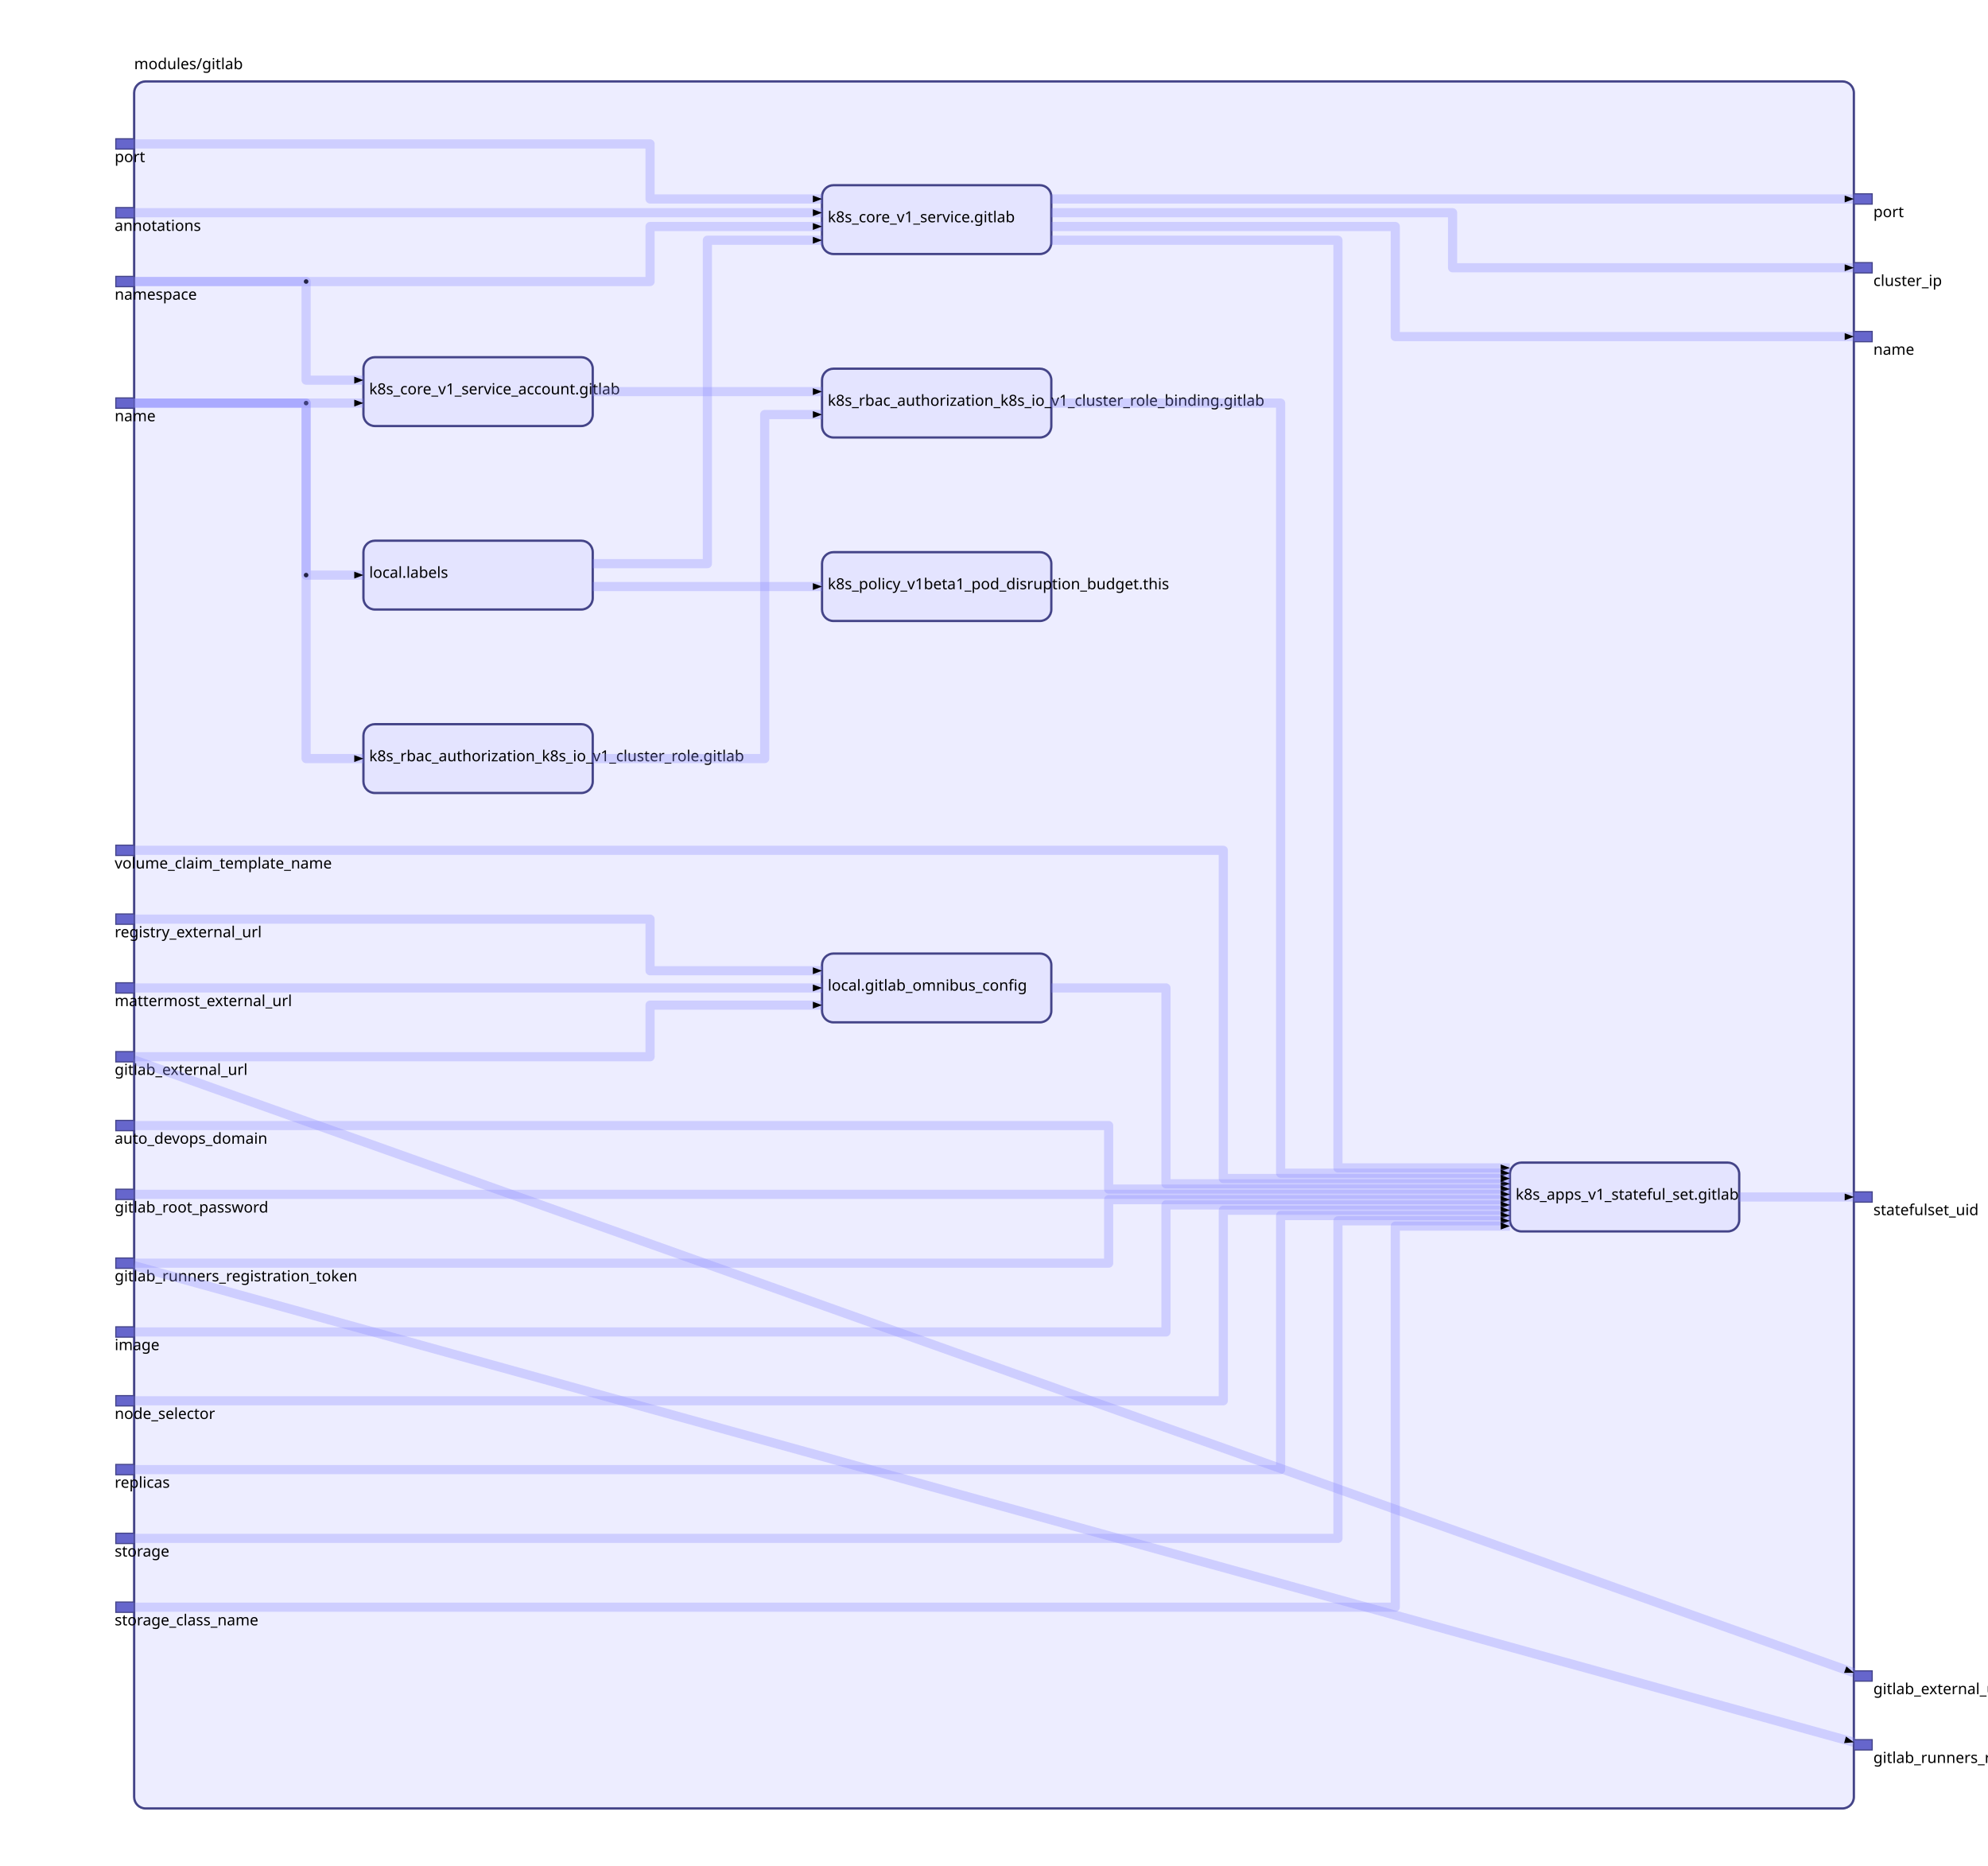
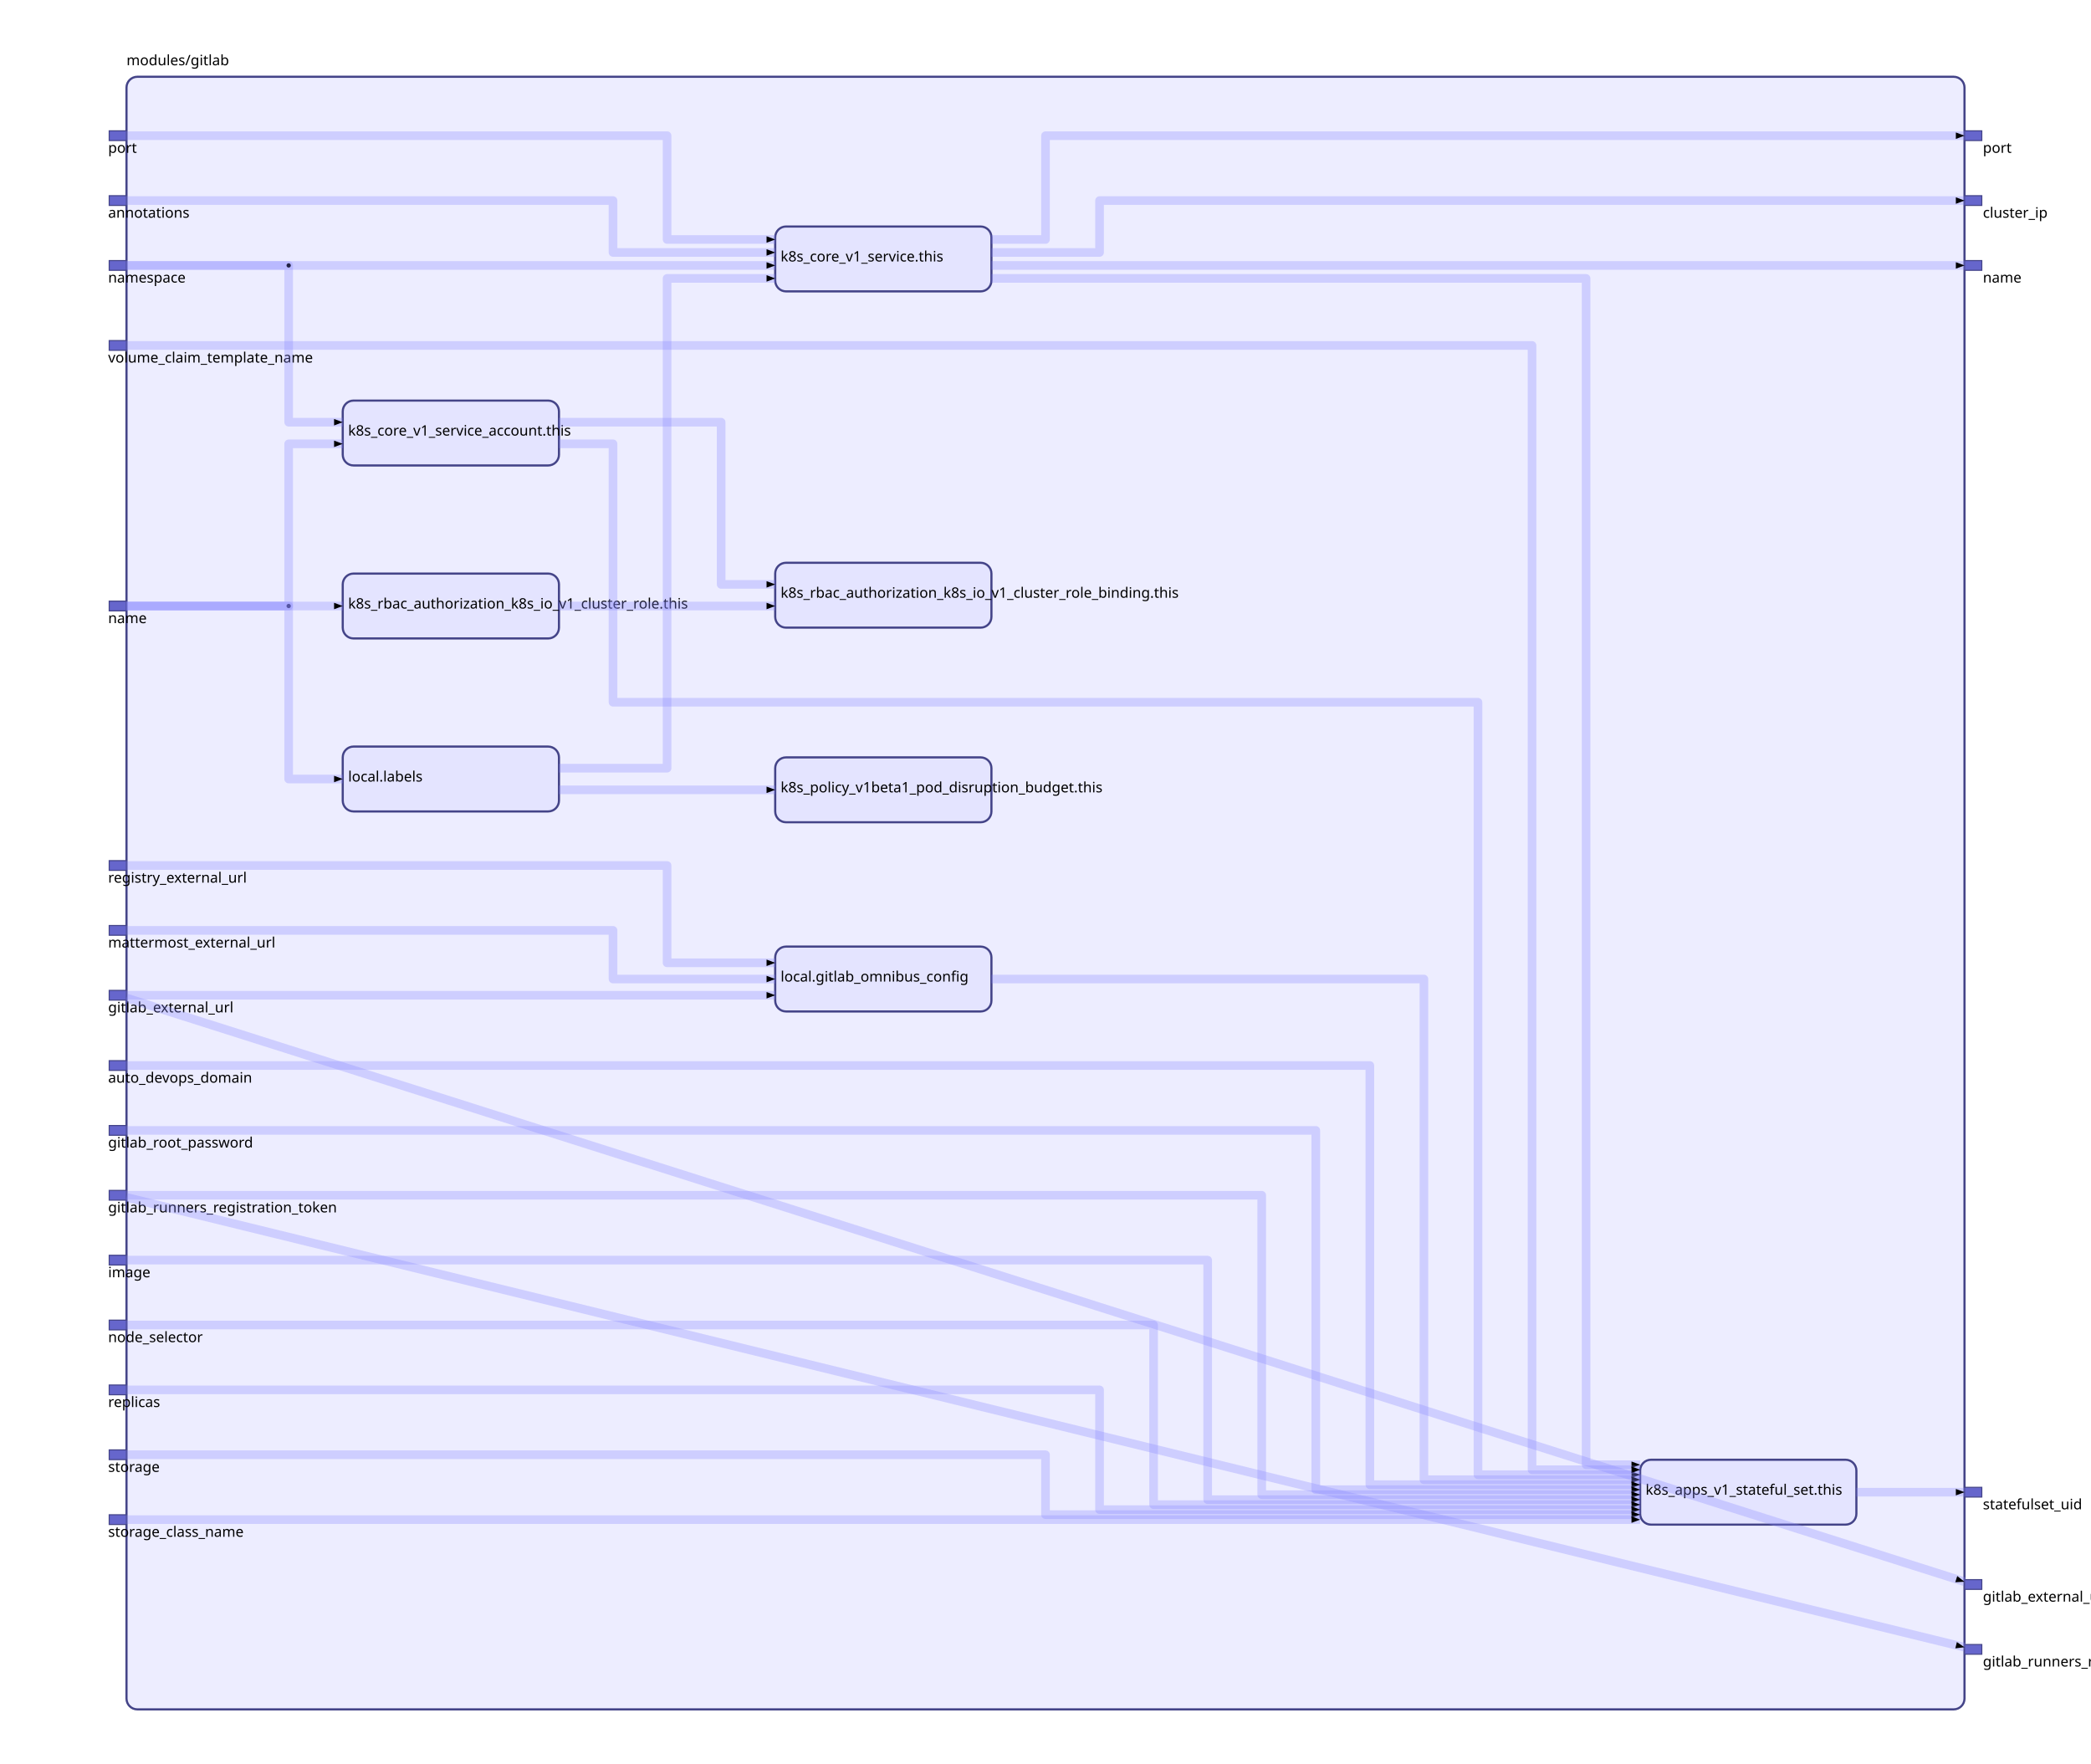
- <svg xmlns="http://www.w3.org/2000/svg" id="sprotty_1" class="sprotty-graph sprotty" tabindex="1002" viewBox="0 0 1734 1627">
+ <svg xmlns="http://www.w3.org/2000/svg" id="sprotty_1" class="sprotty-graph sprotty" tabindex="1002" viewBox="0 0 1934 1631">
  <style>
.elknode {
    stroke: #448;
    stroke-width: 2;
    fill: #ddf;
    fill-opacity: 0.5;
}

.elkport {
    stroke: #448;
    stroke-width: 1;
    fill: #66c;
}

.elkedge {
    fill: none;
    stroke: #88f;
    stroke-width: 8;
    stroke-opacity: 0.3;
    pointer-events: stroke;
    stroke-linejoin: round;
}

.elkedge:hover {
    stroke: #448;
    stroke-width: 8;
    stroke-opacity: 1;
    stroke-dasharray: 16px;
    stroke-dashoffset: 32px;
    animation: stroke 0.5s linear infinite;
}

@keyframes stroke {
    to {
        stroke-dashoffset: 0;
    }
}

.elkedge.arrow {
    fill: #336;
}

.elklabel {
    stroke-width: 0;
    stroke: #000;
    fill: #000;
    font-family: sans-serif;
    font-size: 10pt;
    dominant-baseline: hanging;
}

.elklabel:hover {
    font-size: 24pt;
}

.elkjunction {
    stroke: none;
    fill: #224;
}

.selected &gt; rect {
    stroke-width: 3;
}

.mouseover {
    stroke: #88f;
}
/*
 * Copyright (C) 2017 TypeFox and others.
 *
 * Licensed under the Apache License, Version 2.0 (the "License"); you may not use this file except in compliance with the License.
 * You may obtain a copy of the License at http://www.apache.org/licenses/LICENSE-2.0
 */

.sprotty {
    padding: 0px;
    font-family: "Helvetica Neue", Helvetica, Arial, sans-serif;
}

.sprotty-hidden {
    display: block;
    position: absolute;
    width: 0px;
    height: 0px;
}

.sprotty-popup {
    font-family: "Helvetica Neue", Helvetica, Arial, sans-serif;
    position: absolute;
    background: white;
    border-radius: 5px;
    border: 1px solid;
    max-width: 400px;
    min-width: 100px;
}

.sprotty-popup &gt; div {
    margin: 10px;
}

.sprotty-popup-closed {
    display: none;
}
</style>
  <g transform="scale(1) translate(0,0)">
    <g id="sprotty_3" transform="translate(117, 71)" opacity="1">
-       <rect class="elknode" x="0" y="0" rx="10" width="1500" height="1506" />
-       <g id="sprotty_5" transform="translate(1200, 942.8077)" opacity="1">
-         <rect class="elknode" x="0" y="0" rx="10" width="200" height="60" />
-         <text id="sprotty_6" class="elklabel" transform="translate(5, 22) translate(0, 0)" opacity="1">k8s_apps_v1_stateful_set.gitlab</text>
-       </g>
-       <g id="sprotty_7" transform="translate(600, 90.5)" opacity="1">
-         <rect class="elknode" x="0" y="0" rx="10" width="200" height="60" />
-         <text id="sprotty_8" class="elklabel" transform="translate(5, 22) translate(0, 0)" opacity="1">k8s_core_v1_service.gitlab</text>
-       </g>
-       <g id="sprotty_9" transform="translate(200, 240.5)" opacity="1">
-         <rect class="elknode" x="0" y="0" rx="10" width="200" height="60" />
-         <text id="sprotty_10" class="elklabel" transform="translate(5, 22) translate(0, 0)" opacity="1">k8s_core_v1_service_account.gitlab</text>
-       </g>
-       <g id="sprotty_11" transform="translate(600, 410.5)" opacity="1">
+       <rect class="elknode" x="0" y="0" rx="10" width="1700" height="1510" />
+       <g id="sprotty_5" transform="translate(1400, 1279.115)" opacity="1">
+         <rect class="elknode" x="0" y="0" rx="10" width="200" height="60" />
+         <text id="sprotty_6" class="elklabel" transform="translate(5, 22) translate(0, 0)" opacity="1">k8s_apps_v1_stateful_set.this</text>
+       </g>
+       <g id="sprotty_7" transform="translate(600, 138.5)" opacity="1">
+         <rect class="elknode" x="0" y="0" rx="10" width="200" height="60" />
+         <text id="sprotty_8" class="elklabel" transform="translate(5, 22) translate(0, 0)" opacity="1">k8s_core_v1_service.this</text>
+       </g>
+       <g id="sprotty_9" transform="translate(200, 299.5)" opacity="1">
+         <rect class="elknode" x="0" y="0" rx="10" width="200" height="60" />
+         <text id="sprotty_10" class="elklabel" transform="translate(5, 22) translate(0, 0)" opacity="1">k8s_core_v1_service_account.this</text>
+       </g>
+       <g id="sprotty_11" transform="translate(600, 629.5)" opacity="1">
        <rect class="elknode" x="0" y="0" rx="10" width="200" height="60" />
        <text id="sprotty_12" class="elklabel" transform="translate(5, 22) translate(0, 0)" opacity="1">k8s_policy_v1beta1_pod_disruption_budget.this</text>
      </g>
-       <g id="sprotty_13" transform="translate(200, 560.5)" opacity="1">
-         <rect class="elknode" x="0" y="0" rx="10" width="200" height="60" />
-         <text id="sprotty_14" class="elklabel" transform="translate(5, 22) translate(0, 0)" opacity="1">k8s_rbac_authorization_k8s_io_v1_cluster_role.gitlab</text>
-       </g>
-       <g id="sprotty_15" transform="translate(600, 250.5)" opacity="1">
-         <rect class="elknode" x="0" y="0" rx="10" width="200" height="60" />
-         <text id="sprotty_16" class="elklabel" transform="translate(5, 22) translate(0, 0)" opacity="1">k8s_rbac_authorization_k8s_io_v1_cluster_role_binding.gitlab</text>
-       </g>
-       <g id="sprotty_19" transform="translate(600, 760.5)" opacity="1">
+       <g id="sprotty_13" transform="translate(200, 459.5)" opacity="1">
+         <rect class="elknode" x="0" y="0" rx="10" width="200" height="60" />
+         <text id="sprotty_14" class="elklabel" transform="translate(5, 22) translate(0, 0)" opacity="1">k8s_rbac_authorization_k8s_io_v1_cluster_role.this</text>
+       </g>
+       <g id="sprotty_15" transform="translate(600, 449.5)" opacity="1">
+         <rect class="elknode" x="0" y="0" rx="10" width="200" height="60" />
+         <text id="sprotty_16" class="elklabel" transform="translate(5, 22) translate(0, 0)" opacity="1">k8s_rbac_authorization_k8s_io_v1_cluster_role_binding.this</text>
+       </g>
+       <g id="sprotty_19" transform="translate(600, 804.5)" opacity="1">
        <rect class="elknode" x="0" y="0" rx="10" width="200" height="60" />
        <text id="sprotty_20" class="elklabel" transform="translate(5, 22) translate(0, 0)" opacity="1">local.gitlab_omnibus_config</text>
      </g>
-       <g id="sprotty_49" transform="translate(200, 400.5)" opacity="1">
+       <g id="sprotty_49" transform="translate(200, 619.5)" opacity="1">
        <rect class="elknode" x="0" y="0" rx="10" width="200" height="60" />
        <text id="sprotty_50" class="elklabel" transform="translate(5, 22) translate(0, 0)" opacity="1">local.labels</text>
      </g>
-       <g id="sprotty_22" transform="translate(-16, 906)" opacity="1">
+       <g id="sprotty_22" transform="translate(-16, 910)" opacity="1">
        <rect class="elkport" x="0" y="0" width="16" height="9" />
        <text id="sprotty_23" class="elklabel" transform="translate(-1, 10) translate(0, 0)" opacity="1">auto_devops_domain</text>
      </g>
-       <g id="sprotty_25" transform="translate(-16, 966)" opacity="1">
+       <g id="sprotty_25" transform="translate(-16, 970)" opacity="1">
        <rect class="elkport" x="0" y="0" width="16" height="9" />
        <text id="sprotty_26" class="elklabel" transform="translate(-1, 10) translate(0, 0)" opacity="1">gitlab_root_password</text>
      </g>
-       <g id="sprotty_28" transform="translate(-16, 1026)" opacity="1">
+       <g id="sprotty_28" transform="translate(-16, 1030)" opacity="1">
        <rect class="elkport" x="0" y="0" width="16" height="9" />
        <text id="sprotty_29" class="elklabel" transform="translate(-1, 10) translate(0, 0)" opacity="1">gitlab_runners_registration_token</text>
      </g>
-       <g id="sprotty_31" transform="translate(-16, 1086)" opacity="1">
+       <g id="sprotty_31" transform="translate(-16, 1090)" opacity="1">
        <rect class="elkport" x="0" y="0" width="16" height="9" />
        <text id="sprotty_32" class="elklabel" transform="translate(-1, 10) translate(0, 0)" opacity="1">image</text>
      </g>
-       <g id="sprotty_34" transform="translate(-16, 1146)" opacity="1">
+       <g id="sprotty_34" transform="translate(-16, 1150)" opacity="1">
        <rect class="elkport" x="0" y="0" width="16" height="9" />
        <text id="sprotty_35" class="elklabel" transform="translate(-1, 10) translate(0, 0)" opacity="1">node_selector</text>
      </g>
-       <g id="sprotty_37" transform="translate(-16, 1206)" opacity="1">
+       <g id="sprotty_37" transform="translate(-16, 1210)" opacity="1">
        <rect class="elkport" x="0" y="0" width="16" height="9" />
        <text id="sprotty_38" class="elklabel" transform="translate(-1, 10) translate(0, 0)" opacity="1">replicas</text>
      </g>
-       <g id="sprotty_40" transform="translate(-16, 1266)" opacity="1">
+       <g id="sprotty_40" transform="translate(-16, 1270)" opacity="1">
        <rect class="elkport" x="0" y="0" width="16" height="9" />
        <text id="sprotty_41" class="elklabel" transform="translate(-1, 10) translate(0, 0)" opacity="1">storage</text>
      </g>
-       <g id="sprotty_43" transform="translate(-16, 1326)" opacity="1">
+       <g id="sprotty_43" transform="translate(-16, 1330)" opacity="1">
        <rect class="elkport" x="0" y="0" width="16" height="9" />
        <text id="sprotty_44" class="elklabel" transform="translate(-1, 10) translate(0, 0)" opacity="1">storage_class_name</text>
      </g>
-       <g id="sprotty_46" transform="translate(-16, 666)" opacity="1">
+       <g id="sprotty_46" transform="translate(-16, 244)" opacity="1">
        <rect class="elkport" x="0" y="0" width="16" height="9" />
        <text id="sprotty_47" class="elklabel" transform="translate(-1, 10) translate(0, 0)" opacity="1">volume_claim_template_name</text>
      </g>
      <g id="sprotty_52" transform="translate(-16, 110)" opacity="1">
        <rect class="elkport" x="0" y="0" width="16" height="9" />
        <text id="sprotty_53" class="elklabel" transform="translate(-1, 10) translate(0, 0)" opacity="1">annotations</text>
      </g>
      <g id="sprotty_55" transform="translate(-16, 170)" opacity="1">
        <rect class="elkport" x="0" y="0" width="16" height="9" />
        <text id="sprotty_56" class="elklabel" transform="translate(-1, 10) translate(0, 0)" opacity="1">namespace</text>
      </g>
      <g id="sprotty_58" transform="translate(-16, 50)" opacity="1">
        <rect class="elkport" x="0" y="0" width="16" height="9" />
        <text id="sprotty_59" class="elklabel" transform="translate(-1, 10) translate(0, 0)" opacity="1">port</text>
      </g>
-       <g id="sprotty_61" transform="translate(-16, 276)" opacity="1">
+       <g id="sprotty_61" transform="translate(-16, 485)" opacity="1">
        <rect class="elkport" x="0" y="0" width="16" height="9" />
        <text id="sprotty_62" class="elklabel" transform="translate(-1, 10) translate(0, 0)" opacity="1">name</text>
      </g>
-       <g id="sprotty_69" transform="translate(-16, 846)" opacity="1">
+       <g id="sprotty_69" transform="translate(-16, 845)" opacity="1">
        <rect class="elkport" x="0" y="0" width="16" height="9" />
        <text id="sprotty_70" class="elklabel" transform="translate(-1, 10) translate(0, 0)" opacity="1">gitlab_external_url</text>
      </g>
-       <g id="sprotty_72" transform="translate(-16, 786)" opacity="1">
+       <g id="sprotty_72" transform="translate(-16, 785)" opacity="1">
        <rect class="elkport" x="0" y="0" width="16" height="9" />
        <text id="sprotty_73" class="elklabel" transform="translate(-1, 10) translate(0, 0)" opacity="1">mattermost_external_url</text>
      </g>
-       <g id="sprotty_75" transform="translate(-16, 726)" opacity="1">
+       <g id="sprotty_75" transform="translate(-16, 725)" opacity="1">
        <rect class="elkport" x="0" y="0" width="16" height="9" />
        <text id="sprotty_76" class="elklabel" transform="translate(-1, 10) translate(0, 0)" opacity="1">registry_external_url</text>
      </g>
-       <g id="sprotty_79" transform="translate(1500, 158)" opacity="1">
+       <g id="sprotty_79" transform="translate(1700, 110)" opacity="1">
        <rect class="elkport" x="0" y="0" width="16" height="9" />
        <text id="sprotty_80" class="elklabel" transform="translate(17, 10) translate(0, 0)" opacity="1">cluster_ip</text>
      </g>
-       <g id="sprotty_82" transform="translate(1500, 1386)" opacity="1">
+       <g id="sprotty_82" transform="translate(1700, 1390)" opacity="1">
        <rect class="elkport" x="0" y="0" width="16" height="9" />
        <text id="sprotty_83" class="elklabel" transform="translate(17, 10) translate(0, 0)" opacity="1">gitlab_external_url</text>
      </g>
-       <g id="sprotty_85" transform="translate(1500, 1446)" opacity="1">
+       <g id="sprotty_85" transform="translate(1700, 1450)" opacity="1">
        <rect class="elkport" x="0" y="0" width="16" height="9" />
        <text id="sprotty_86" class="elklabel" transform="translate(17, 10) translate(0, 0)" opacity="1">gitlab_runners_registration_token</text>
      </g>
-       <g id="sprotty_88" transform="translate(1500, 218)" opacity="1">
+       <g id="sprotty_88" transform="translate(1700, 170)" opacity="1">
        <rect class="elkport" x="0" y="0" width="16" height="9" />
        <text id="sprotty_89" class="elklabel" transform="translate(17, 10) translate(0, 0)" opacity="1">name</text>
      </g>
-       <g id="sprotty_91" transform="translate(1500, 98)" opacity="1">
+       <g id="sprotty_91" transform="translate(1700, 50)" opacity="1">
        <rect class="elkport" x="0" y="0" width="16" height="9" />
        <text id="sprotty_92" class="elklabel" transform="translate(17, 10) translate(0, 0)" opacity="1">port</text>
      </g>
-       <g id="sprotty_94" transform="translate(1500, 968.3077)" opacity="1">
+       <g id="sprotty_94" transform="translate(1700, 1304.615)" opacity="1">
        <rect class="elkport" x="0" y="0" width="16" height="9" />
        <text id="sprotty_95" class="elklabel" transform="translate(17, 10) translate(0, 0)" opacity="1">statefulset_uid</text>
      </g>
      <text id="sprotty_4" class="elklabel" transform="translate(0, -21) translate(0, 0)" opacity="1">modules/gitlab</text>
      <g id="sprotty_17" class="sprotty-edge" opacity="1">
-         <path class="elkedge" d="M 800,138.5 L 1050,138.5 L 1050,947.423 L 1200,947.423" />
-         <path class="edge arrow" d="M 0,0 L 8,-3 L 8,3 Z" transform="rotate(180 1200 947.4231) translate(1200 947.4231)" />
+         <path class="elkedge" d="M 800,186.5 L 1350,186.5 L 1350,1283.731 L 1400,1283.731" />
+         <path class="edge arrow" d="M 0,0 L 8,-3 L 8,3 Z" transform="rotate(180 1400 1283.731) translate(1400 1283.731)" />
      </g>
      <g id="sprotty_18" class="sprotty-edge" opacity="1">
-         <path class="elkedge" d="M 800,280.5 L 1000,280.5 L 1000,952.038 L 1200,952.038" />
-         <path class="edge arrow" d="M 0,0 L 8,-3 L 8,3 Z" transform="rotate(180 1200 952.0385) translate(1200 952.0385)" />
+         <path class="elkedge" d="M 400,339.5 L 450,339.5 L 450,578.5 L 1250,578.5 L 1250,1292.962 L 1400,1292.962" />
+         <path class="edge arrow" d="M 0,0 L 8,-3 L 8,3 Z" transform="rotate(180 1400 1292.962) translate(1400 1292.962)" />
      </g>
      <g id="sprotty_21" class="sprotty-edge" opacity="1">
-         <path class="elkedge" d="M 800,790.5 L 900,790.5 L 900,961.269 L 1200,961.269" />
-         <path class="edge arrow" d="M 0,0 L 8,-3 L 8,3 Z" transform="rotate(180 1200 961.2692) translate(1200 961.2692)" />
+         <path class="elkedge" d="M 800,834.5 L 1200,834.5 L 1200,1297.577 L 1400,1297.577" />
+         <path class="edge arrow" d="M 0,0 L 8,-3 L 8,3 Z" transform="rotate(180 1400 1297.577) translate(1400 1297.577)" />
      </g>
      <g id="sprotty_24" class="sprotty-edge" opacity="1">
-         <path class="elkedge" d="M 0,910.5 L 850,910.5 L 850,965.885 L 1200,965.885" />
-         <path class="edge arrow" d="M 0,0 L 8,-3 L 8,3 Z" transform="rotate(180 1200 965.8846) translate(1200 965.8846)" />
+         <path class="elkedge" d="M 0,914.5 L 1150,914.5 L 1150,1302.192 L 1400,1302.192" />
+         <path class="edge arrow" d="M 0,0 L 8,-3 L 8,3 Z" transform="rotate(180 1400 1302.192) translate(1400 1302.192)" />
      </g>
      <g id="sprotty_27" class="sprotty-edge" opacity="1">
-         <path class="elkedge" d="M 0,970.5 L 1200,970.5" />
-         <path class="edge arrow" d="M 0,0 L 8,-3 L 8,3 Z" transform="rotate(180 1200 970.5) translate(1200 970.5)" />
+         <path class="elkedge" d="M 0,974.5 L 1100,974.5 L 1100,1306.808 L 1400,1306.808" />
+         <path class="edge arrow" d="M 0,0 L 8,-3 L 8,3 Z" transform="rotate(180 1400 1306.808) translate(1400 1306.808)" />
      </g>
      <g id="sprotty_30" class="sprotty-edge" opacity="1">
-         <path class="elkedge" d="M 0,1030.5 L 850,1030.5 L 850,975.115 L 1200,975.115" />
-         <path class="edge arrow" d="M 0,0 L 8,-3 L 8,3 Z" transform="rotate(180 1200 975.1154) translate(1200 975.1154)" />
+         <path class="elkedge" d="M 0,1034.5 L 1050,1034.5 L 1050,1311.423 L 1400,1311.423" />
+         <path class="edge arrow" d="M 0,0 L 8,-3 L 8,3 Z" transform="rotate(180 1400 1311.423) translate(1400 1311.423)" />
      </g>
      <g id="sprotty_33" class="sprotty-edge" opacity="1">
-         <path class="elkedge" d="M 0,1090.5 L 900,1090.5 L 900,979.731 L 1200,979.731" />
-         <path class="edge arrow" d="M 0,0 L 8,-3 L 8,3 Z" transform="rotate(180 1200 979.7308) translate(1200 979.7308)" />
+         <path class="elkedge" d="M 0,1094.5 L 1000,1094.5 L 1000,1316.038 L 1400,1316.038" />
+         <path class="edge arrow" d="M 0,0 L 8,-3 L 8,3 Z" transform="rotate(180 1400 1316.038) translate(1400 1316.038)" />
      </g>
      <g id="sprotty_36" class="sprotty-edge" opacity="1">
-         <path class="elkedge" d="M 0,1150.5 L 950,1150.5 L 950,984.346 L 1200,984.346" />
-         <path class="edge arrow" d="M 0,0 L 8,-3 L 8,3 Z" transform="rotate(180 1200 984.3462) translate(1200 984.3462)" />
+         <path class="elkedge" d="M 0,1154.5 L 950,1154.5 L 950,1320.654 L 1400,1320.654" />
+         <path class="edge arrow" d="M 0,0 L 8,-3 L 8,3 Z" transform="rotate(180 1400 1320.654) translate(1400 1320.654)" />
      </g>
      <g id="sprotty_39" class="sprotty-edge" opacity="1">
-         <path class="elkedge" d="M 0,1210.5 L 1000,1210.5 L 1000,988.962 L 1200,988.962" />
-         <path class="edge arrow" d="M 0,0 L 8,-3 L 8,3 Z" transform="rotate(180 1200 988.9615) translate(1200 988.9615)" />
+         <path class="elkedge" d="M 0,1214.5 L 900,1214.5 L 900,1325.269 L 1400,1325.269" />
+         <path class="edge arrow" d="M 0,0 L 8,-3 L 8,3 Z" transform="rotate(180 1400 1325.269) translate(1400 1325.269)" />
      </g>
      <g id="sprotty_42" class="sprotty-edge" opacity="1">
-         <path class="elkedge" d="M 0,1270.5 L 1050,1270.5 L 1050,993.577 L 1200,993.577" />
-         <path class="edge arrow" d="M 0,0 L 8,-3 L 8,3 Z" transform="rotate(180 1200 993.5769) translate(1200 993.5769)" />
+         <path class="elkedge" d="M 0,1274.5 L 850,1274.5 L 850,1329.885 L 1400,1329.885" />
+         <path class="edge arrow" d="M 0,0 L 8,-3 L 8,3 Z" transform="rotate(180 1400 1329.885) translate(1400 1329.885)" />
      </g>
      <g id="sprotty_45" class="sprotty-edge" opacity="1">
-         <path class="elkedge" d="M 0,1330.5 L 1100,1330.5 L 1100,998.192 L 1200,998.192" />
-         <path class="edge arrow" d="M 0,0 L 8,-3 L 8,3 Z" transform="rotate(180 1200 998.1923) translate(1200 998.1923)" />
+         <path class="elkedge" d="M 0,1334.5 L 1400,1334.5" />
+         <path class="edge arrow" d="M 0,0 L 8,-3 L 8,3 Z" transform="rotate(180 1400 1334.5) translate(1400 1334.5)" />
      </g>
      <g id="sprotty_48" class="sprotty-edge" opacity="1">
-         <path class="elkedge" d="M 0,670.5 L 950,670.5 L 950,956.654 L 1200,956.654" />
-         <path class="edge arrow" d="M 0,0 L 8,-3 L 8,3 Z" transform="rotate(180 1200 956.6538) translate(1200 956.6538)" />
+         <path class="elkedge" d="M 0,248.5 L 1300,248.5 L 1300,1288.346 L 1400,1288.346" />
+         <path class="edge arrow" d="M 0,0 L 8,-3 L 8,3 Z" transform="rotate(180 1400 1288.346) translate(1400 1288.346)" />
      </g>
      <g id="sprotty_51" class="sprotty-edge" opacity="1">
-         <path class="elkedge" d="M 400,420.5 L 500,420.5 L 500,138.5 L 600,138.5" />
-         <path class="edge arrow" d="M 0,0 L 8,-3 L 8,3 Z" transform="rotate(180 600 138.5) translate(600 138.5)" />
+         <path class="elkedge" d="M 400,639.5 L 500,639.5 L 500,186.5 L 600,186.5" />
+         <path class="edge arrow" d="M 0,0 L 8,-3 L 8,3 Z" transform="rotate(180 600 186.5) translate(600 186.5)" />
      </g>
      <g id="sprotty_54" class="sprotty-edge" opacity="1">
-         <path class="elkedge" d="M 0,114.5 L 600,114.5" />
-         <path class="edge arrow" d="M 0,0 L 8,-3 L 8,3 Z" transform="rotate(180 600 114.5) translate(600 114.5)" />
+         <path class="elkedge" d="M 0,114.5 L 450,114.5 L 450,162.5 L 600,162.5" />
+         <path class="edge arrow" d="M 0,0 L 8,-3 L 8,3 Z" transform="rotate(180 600 162.5) translate(600 162.5)" />
      </g>
      <g id="sprotty_57" class="sprotty-edge" opacity="1">
-         <path class="elkedge" d="M 0,174.5 L 450,174.5 L 450,126.5 L 600,126.5" />
-         <path class="edge arrow" d="M 0,0 L 8,-3 L 8,3 Z" transform="rotate(180 600 126.5) translate(600 126.5)" />
+         <path class="elkedge" d="M 0,174.5 L 600,174.5" />
+         <path class="edge arrow" d="M 0,0 L 8,-3 L 8,3 Z" transform="rotate(180 600 174.5) translate(600 174.5)" />
      </g>
      <g id="sprotty_60" class="sprotty-edge" opacity="1">
-         <path class="elkedge" d="M 0,54.5 L 450,54.5 L 450,102.5 L 600,102.5" />
-         <path class="edge arrow" d="M 0,0 L 8,-3 L 8,3 Z" transform="rotate(180 600 102.5) translate(600 102.5)" />
+         <path class="elkedge" d="M 0,54.5 L 500,54.5 L 500,150.5 L 600,150.5" />
+         <path class="edge arrow" d="M 0,0 L 8,-3 L 8,3 Z" transform="rotate(180 600 150.5) translate(600 150.5)" />
      </g>
      <g id="sprotty_63" class="sprotty-edge" opacity="1">
-         <path class="elkedge" d="M 0,280.5 L 200,280.5" />
-         <path class="edge arrow" d="M 0,0 L 8,-3 L 8,3 Z" transform="rotate(180 200 280.5) translate(200 280.5)" />
+         <path class="elkedge" d="M 0,489.5 L 150,489.5 L 150,339.5 L 200,339.5" />
+         <path class="edge arrow" d="M 0,0 L 8,-3 L 8,3 Z" transform="rotate(180 200 339.5) translate(200 339.5)" />
+         <g id="sprotty_63_j0" transform="translate(150, 489.5)" opacity="1">
+           <circle class="elkjunction" r="2" />
+         </g>
      </g>
      <g id="sprotty_64" class="sprotty-edge" opacity="1">
-         <path class="elkedge" d="M 0,174.5 L 150,174.5 L 150,260.5 L 200,260.5" />
-         <path class="edge arrow" d="M 0,0 L 8,-3 L 8,3 Z" transform="rotate(180 200 260.5) translate(200 260.5)" />
+         <path class="elkedge" d="M 0,174.5 L 150,174.5 L 150,319.5 L 200,319.5" />
+         <path class="edge arrow" d="M 0,0 L 8,-3 L 8,3 Z" transform="rotate(180 200 319.5) translate(200 319.5)" />
        <g id="sprotty_64_j0" transform="translate(150, 174.5)" opacity="1">
          <circle class="elkjunction" r="2" />
        </g>
      </g>
      <g id="sprotty_65" class="sprotty-edge" opacity="1">
-         <path class="elkedge" d="M 400,440.5 L 600,440.5" />
-         <path class="edge arrow" d="M 0,0 L 8,-3 L 8,3 Z" transform="rotate(180 600 440.5) translate(600 440.5)" />
+         <path class="elkedge" d="M 400,659.5 L 600,659.5" />
+         <path class="edge arrow" d="M 0,0 L 8,-3 L 8,3 Z" transform="rotate(180 600 659.5) translate(600 659.5)" />
      </g>
      <g id="sprotty_66" class="sprotty-edge" opacity="1">
-         <path class="elkedge" d="M 0,280.5 L 150,280.5 L 150,590.5 L 200,590.5" />
-         <path class="edge arrow" d="M 0,0 L 8,-3 L 8,3 Z" transform="rotate(180 200 590.5) translate(200 590.5)" />
-         <g id="sprotty_66_j0" transform="translate(150, 280.5)" opacity="1">
-           <circle class="elkjunction" r="2" />
-         </g>
+         <path class="elkedge" d="M 0,489.5 L 200,489.5" />
+         <path class="edge arrow" d="M 0,0 L 8,-3 L 8,3 Z" transform="rotate(180 200 489.5) translate(200 489.5)" />
      </g>
      <g id="sprotty_67" class="sprotty-edge" opacity="1">
-         <path class="elkedge" d="M 400,270.5 L 600,270.5" />
-         <path class="edge arrow" d="M 0,0 L 8,-3 L 8,3 Z" transform="rotate(180 600 270.5) translate(600 270.5)" />
+         <path class="elkedge" d="M 400,319.5 L 550,319.5 L 550,469.5 L 600,469.5" />
+         <path class="edge arrow" d="M 0,0 L 8,-3 L 8,3 Z" transform="rotate(180 600 469.5) translate(600 469.5)" />
      </g>
      <g id="sprotty_68" class="sprotty-edge" opacity="1">
-         <path class="elkedge" d="M 400,590.5 L 550,590.5 L 550,290.5 L 600,290.5" />
-         <path class="edge arrow" d="M 0,0 L 8,-3 L 8,3 Z" transform="rotate(180 600 290.5) translate(600 290.5)" />
+         <path class="elkedge" d="M 400,489.5 L 600,489.5" />
+         <path class="edge arrow" d="M 0,0 L 8,-3 L 8,3 Z" transform="rotate(180 600 489.5) translate(600 489.5)" />
      </g>
      <g id="sprotty_71" class="sprotty-edge" opacity="1">
-         <path class="elkedge" d="M 0,850.5 L 450,850.5 L 450,805.5 L 600,805.5" />
-         <path class="edge arrow" d="M 0,0 L 8,-3 L 8,3 Z" transform="rotate(180 600 805.5) translate(600 805.5)" />
+         <path class="elkedge" d="M 0,849.5 L 600,849.5" />
+         <path class="edge arrow" d="M 0,0 L 8,-3 L 8,3 Z" transform="rotate(180 600 849.5) translate(600 849.5)" />
      </g>
      <g id="sprotty_74" class="sprotty-edge" opacity="1">
-         <path class="elkedge" d="M 0,790.5 L 600,790.5" />
-         <path class="edge arrow" d="M 0,0 L 8,-3 L 8,3 Z" transform="rotate(180 600 790.5) translate(600 790.5)" />
+         <path class="elkedge" d="M 0,789.5 L 450,789.5 L 450,834.5 L 600,834.5" />
+         <path class="edge arrow" d="M 0,0 L 8,-3 L 8,3 Z" transform="rotate(180 600 834.5) translate(600 834.5)" />
      </g>
      <g id="sprotty_77" class="sprotty-edge" opacity="1">
-         <path class="elkedge" d="M 0,730.5 L 450,730.5 L 450,775.5 L 600,775.5" />
-         <path class="edge arrow" d="M 0,0 L 8,-3 L 8,3 Z" transform="rotate(180 600 775.5) translate(600 775.5)" />
+         <path class="elkedge" d="M 0,729.5 L 500,729.5 L 500,819.5 L 600,819.5" />
+         <path class="edge arrow" d="M 0,0 L 8,-3 L 8,3 Z" transform="rotate(180 600 819.5) translate(600 819.5)" />
      </g>
      <g id="sprotty_78" class="sprotty-edge" opacity="1">
-         <path class="elkedge" d="M 0,280.5 L 150,280.5 L 150,430.5 L 200,430.5" />
-         <path class="edge arrow" d="M 0,0 L 8,-3 L 8,3 Z" transform="rotate(180 200 430.5) translate(200 430.5)" />
-         <g id="sprotty_78_j0" transform="translate(150, 430.5)" opacity="1">
-           <circle class="elkjunction" r="2" />
-         </g>
+         <path class="elkedge" d="M 0,489.5 L 150,489.5 L 150,649.5 L 200,649.5" />
+         <path class="edge arrow" d="M 0,0 L 8,-3 L 8,3 Z" transform="rotate(180 200 649.5) translate(200 649.5)" />
      </g>
      <g id="sprotty_81" class="sprotty-edge" opacity="1">
-         <path class="elkedge" d="M 800,114.5 L 1150,114.5 L 1150,162.5 L 1500,162.5" />
-         <path class="edge arrow" d="M 0,0 L 8,-3 L 8,3 Z" transform="rotate(180 1500 162.5) translate(1500 162.5)" />
+         <path class="elkedge" d="M 800,162.5 L 900,162.5 L 900,114.5 L 1700,114.5" />
+         <path class="edge arrow" d="M 0,0 L 8,-3 L 8,3 Z" transform="rotate(180 1700 114.5) translate(1700 114.5)" />
      </g>
      <g id="sprotty_84" class="sprotty-edge" opacity="1">
-         <path class="elkedge" d="M 0,853.35 L 1500,1387.65" />
-         <path class="edge arrow" d="M 0,0 L 8,-3 L 8,3 Z" transform="rotate(-160.3941 1500 1387.65) translate(1500 1387.65)" />
+         <path class="elkedge" d="M 0,852.041 L 1700,1391.959" />
+         <path class="edge arrow" d="M 0,0 L 8,-3 L 8,3 Z" transform="rotate(-162.3802 1700 1391.959) translate(1700 1391.959)" />
      </g>
      <g id="sprotty_87" class="sprotty-edge" opacity="1">
-         <path class="elkedge" d="M 0,1032.716 L 1500,1448.284" />
-         <path class="edge arrow" d="M 0,0 L 8,-3 L 8,3 Z" transform="rotate(-164.5149 1500 1448.284) translate(1500 1448.284)" />
+         <path class="elkedge" d="M 0,1036.458 L 1700,1452.542" />
+         <path class="edge arrow" d="M 0,0 L 8,-3 L 8,3 Z" transform="rotate(-166.2469 1700 1452.542) translate(1700 1452.542)" />
      </g>
      <g id="sprotty_90" class="sprotty-edge" opacity="1">
-         <path class="elkedge" d="M 800,126.5 L 1100,126.5 L 1100,222.5 L 1500,222.5" />
-         <path class="edge arrow" d="M 0,0 L 8,-3 L 8,3 Z" transform="rotate(180 1500 222.5) translate(1500 222.5)" />
+         <path class="elkedge" d="M 800,174.5 L 1700,174.5" />
+         <path class="edge arrow" d="M 0,0 L 8,-3 L 8,3 Z" transform="rotate(180 1700 174.5) translate(1700 174.5)" />
      </g>
      <g id="sprotty_93" class="sprotty-edge" opacity="1">
-         <path class="elkedge" d="M 800,102.5 L 1500,102.5" />
-         <path class="edge arrow" d="M 0,0 L 8,-3 L 8,3 Z" transform="rotate(180 1500 102.5) translate(1500 102.5)" />
+         <path class="elkedge" d="M 800,150.5 L 850,150.5 L 850,54.5 L 1700,54.5" />
+         <path class="edge arrow" d="M 0,0 L 8,-3 L 8,3 Z" transform="rotate(180 1700 54.5) translate(1700 54.5)" />
      </g>
      <g id="sprotty_96" class="sprotty-edge" opacity="1">
-         <path class="elkedge" d="M 1400,972.808 L 1500,972.808" />
-         <path class="edge arrow" d="M 0,0 L 8,-3 L 8,3 Z" transform="rotate(180 1500 972.8077) translate(1500 972.8077)" />
+         <path class="elkedge" d="M 1600,1309.115 L 1700,1309.115" />
+         <path class="edge arrow" d="M 0,0 L 8,-3 L 8,3 Z" transform="rotate(180 1700 1309.115) translate(1700 1309.115)" />
      </g>
    </g>
  </g>
</svg>
